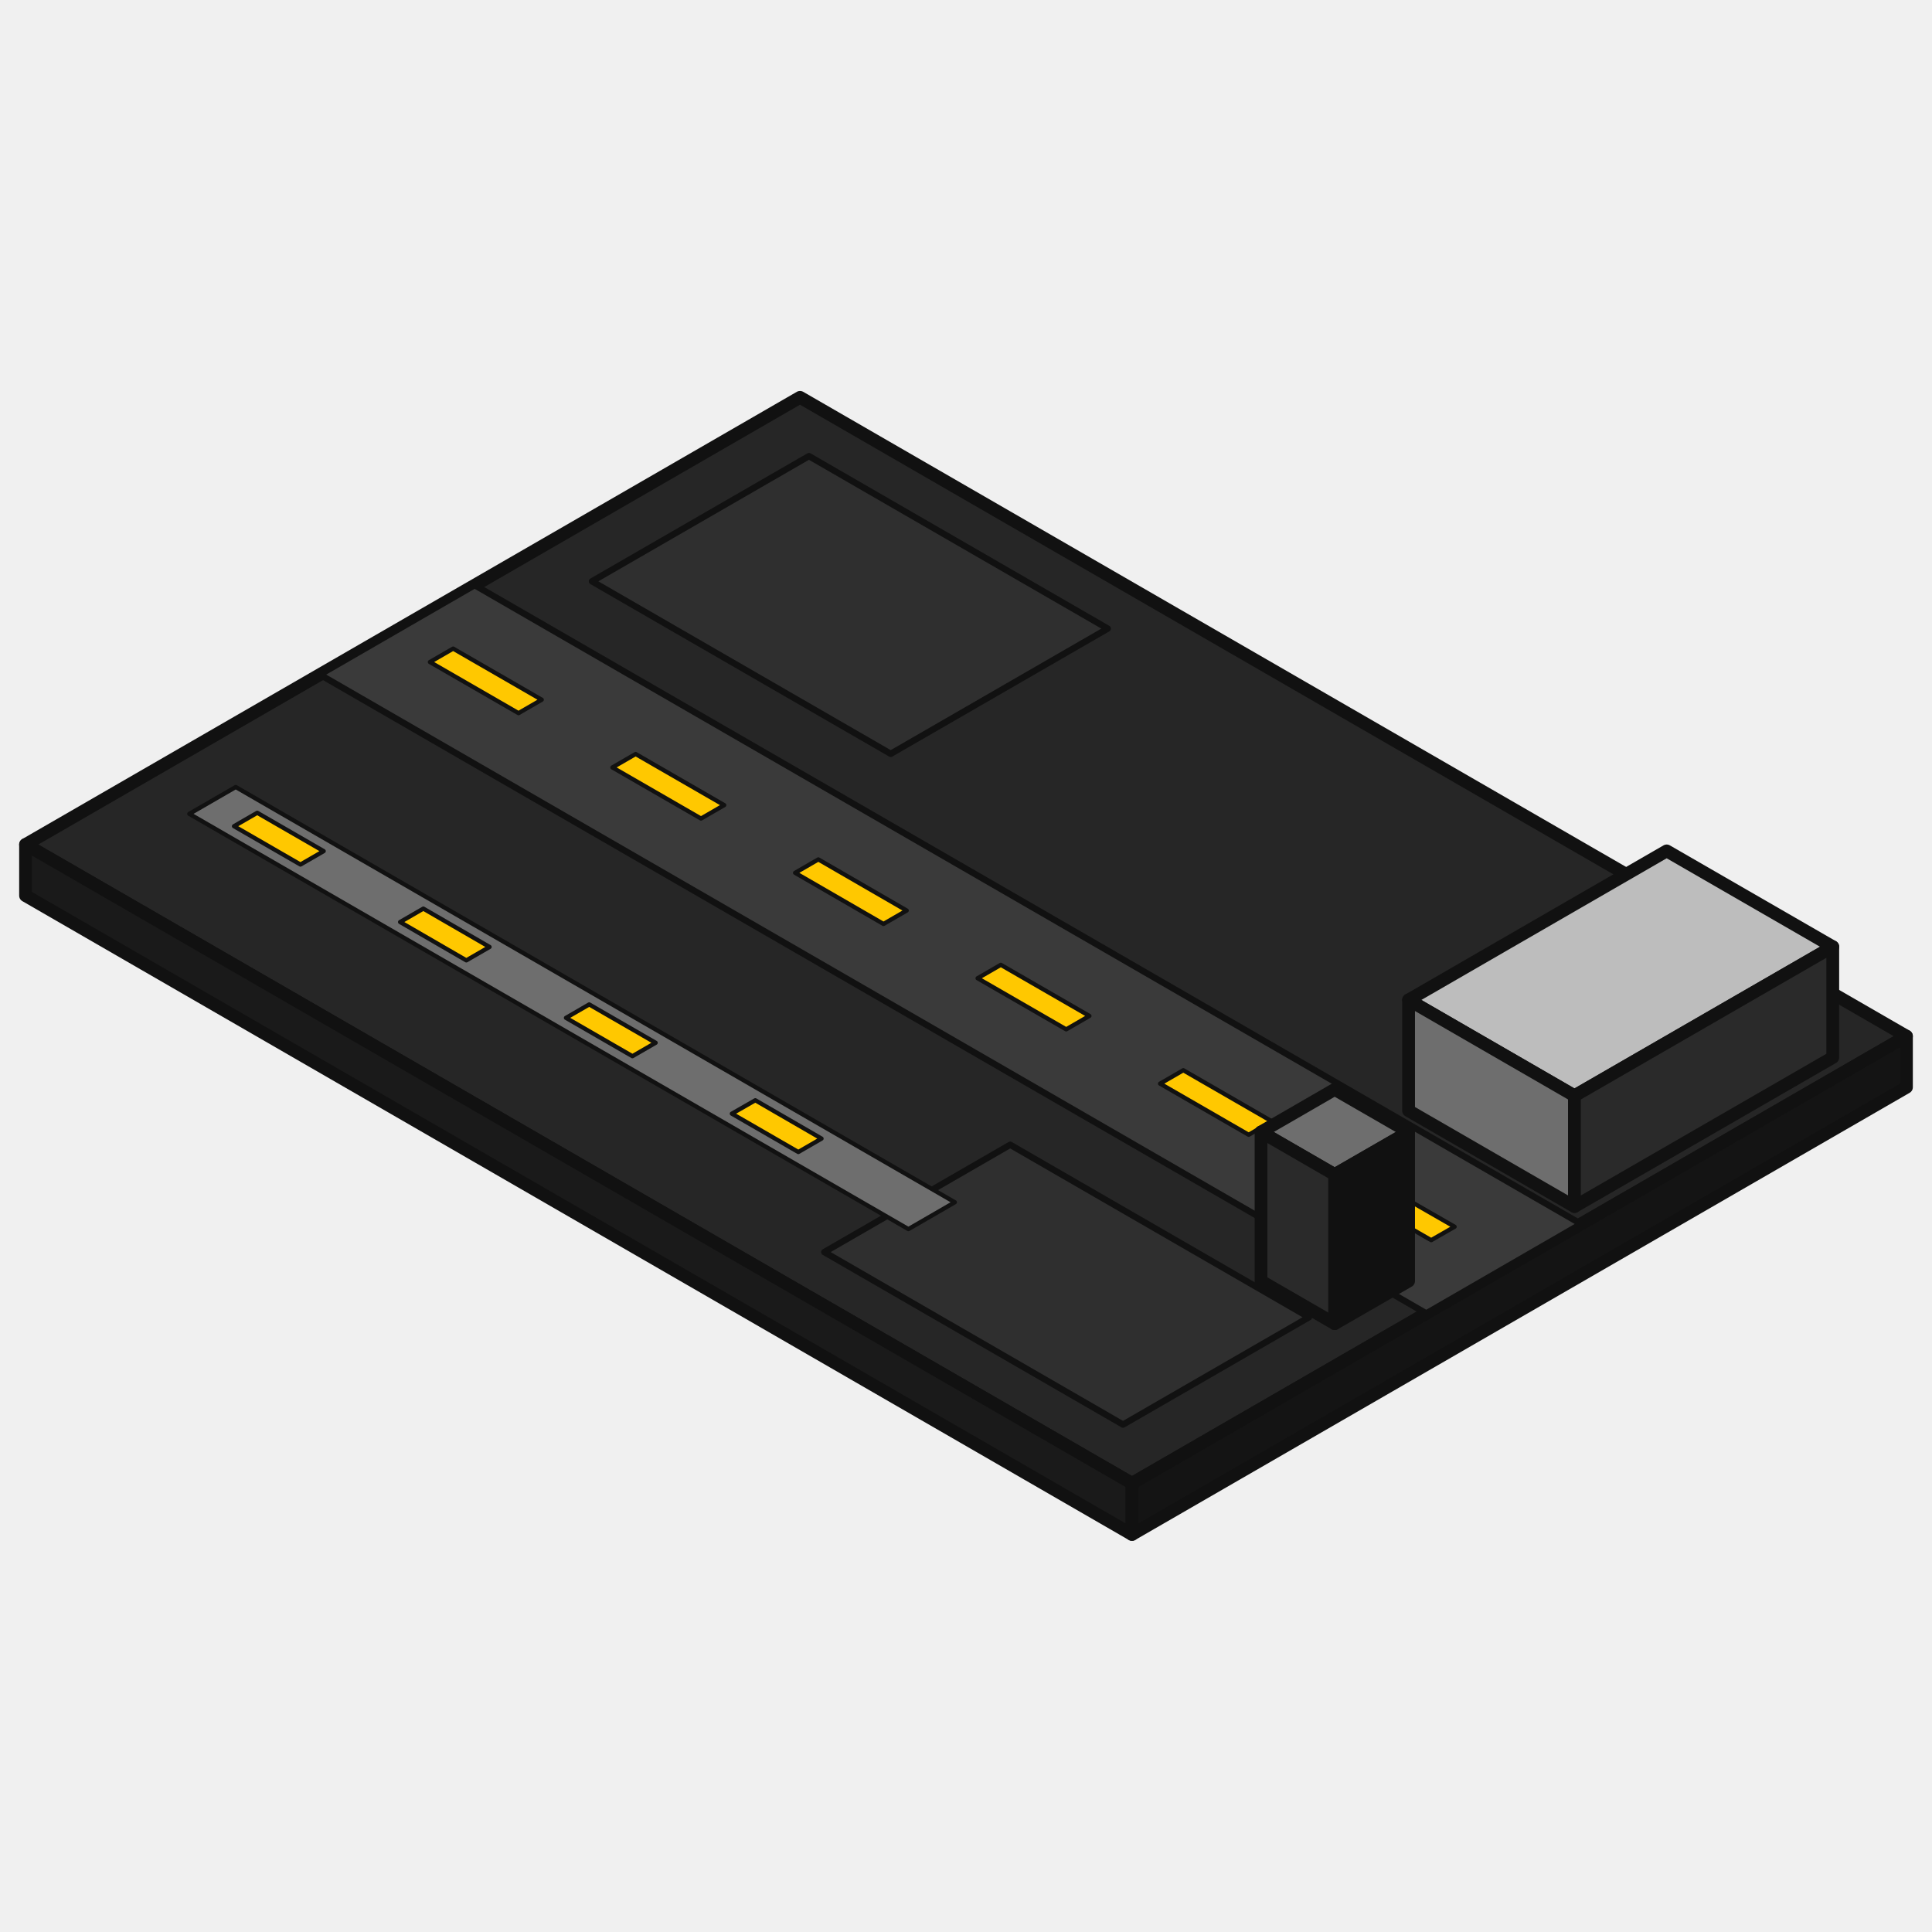
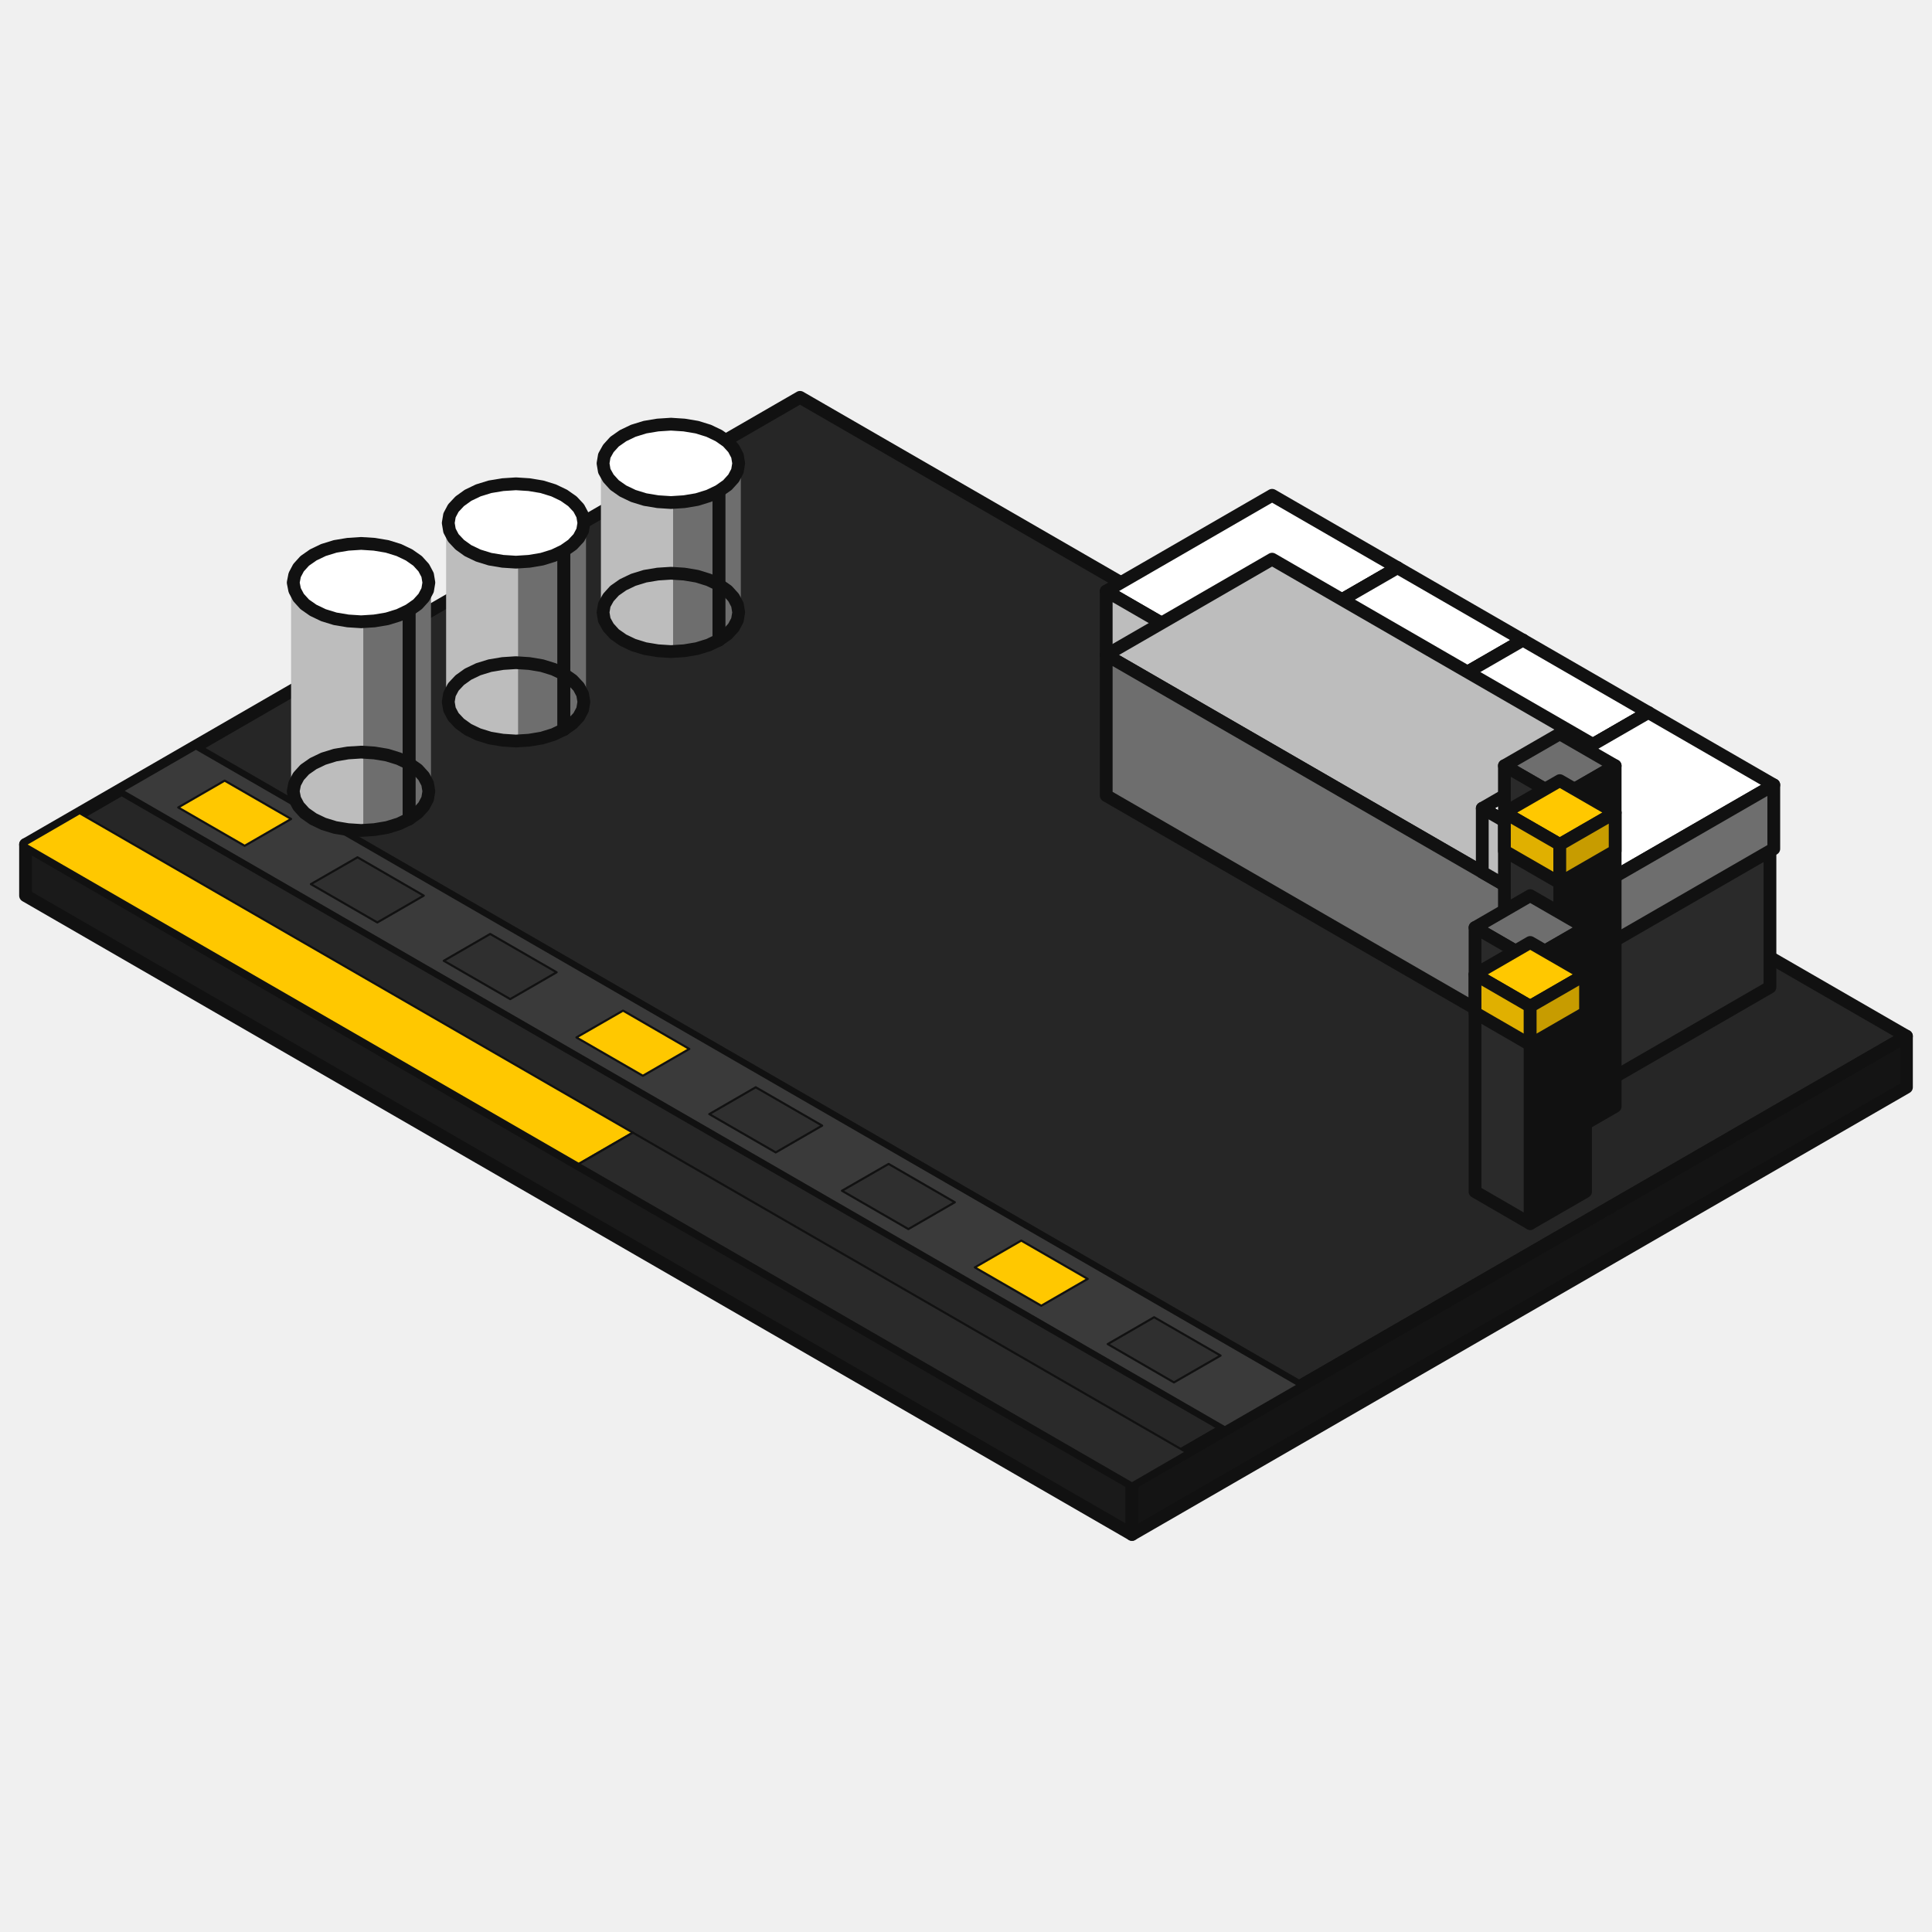
<svg xmlns="http://www.w3.org/2000/svg" viewBox="-375.7 -210.6 907.3 907.3" width="400" height="400">
  <polygon points="0.0,-24.0 519.6,276.0 155.9,486.0 -363.7,186.0" fill="#262626" stroke="#111111" stroke-width="6" stroke-linejoin="round" />
  <polygon points="-363.7,210.0 155.9,510.0 155.9,486.0 -363.7,186.0" fill="#1A1A1A" stroke="#111111" stroke-width="6" stroke-linejoin="round" />
  <polygon points="519.6,300.0 155.9,510.0 155.9,486.0 519.6,276.0" fill="#141414" stroke="#111111" stroke-width="6" stroke-linejoin="round" />
-   <polygon points="-152.8,64.2 366.8,364.2 294.1,406.2 -225.5,106.2" fill="#3A3A3A" stroke="#111111" stroke-width="3" stroke-linejoin="round" />
-   <polygon points="-162.9,94.0 -121.3,118.0 -132.2,124.3 -173.8,100.3" fill="#FFC800" stroke="#111111" stroke-width="2" stroke-linejoin="round" />
-   <polygon points="-77.2,143.5 -35.6,167.5 -46.5,173.8 -88.1,149.8" fill="#FFC800" stroke="#111111" stroke-width="2" stroke-linejoin="round" />
-   <polygon points="8.6,193.0 50.1,217.0 39.2,223.3 -2.3,199.3" fill="#FFC800" stroke="#111111" stroke-width="2" stroke-linejoin="round" />
-   <polygon points="94.3,242.5 135.9,266.5 125.0,272.8 83.4,248.8" fill="#FFC800" stroke="#111111" stroke-width="2" stroke-linejoin="round" />
-   <polygon points="180.0,292.0 221.6,316.0 210.7,322.3 169.1,298.3" fill="#FFC800" stroke="#111111" stroke-width="2" stroke-linejoin="round" />
-   <polygon points="265.8,341.6 307.4,365.5 296.4,371.8 254.9,347.9" fill="#FFC800" stroke="#111111" stroke-width="2" stroke-linejoin="round" />
-   <polygon points="4.2,3.6 144.5,84.6 42.6,143.4 -97.7,62.4" fill="#2F2F2F" stroke="#111111" stroke-width="3" stroke-linejoin="round" />
-   <polygon points="98.7,327.0 239.0,408.0 151.7,458.4 11.4,377.4" fill="#2F2F2F" stroke="#111111" stroke-width="3" stroke-linejoin="round" />
-   <polygon points="407.0,189.0 485.0,234.0 363.7,304.0 285.8,259.0" fill="#BDBDBD" stroke="#111111" stroke-width="6" stroke-linejoin="round" />
-   <polygon points="285.8,311.0 363.7,356.0 363.7,304.0 285.8,259.0" fill="#6E6E6E" stroke="#111111" stroke-width="6" stroke-linejoin="round" />
-   <polygon points="485.0,286.0 363.7,356.0 363.7,304.0 485.0,234.0" fill="#2A2A2A" stroke="#111111" stroke-width="6" stroke-linejoin="round" />
-   <polygon points="251.1,301.0 285.8,321.0 251.1,341.0 216.5,321.0" fill="#6E6E6E" stroke="#111111" stroke-width="6" stroke-linejoin="round" />
-   <polygon points="216.5,391.0 251.1,411.0 251.1,341.0 216.5,321.0" fill="#2A2A2A" stroke="#111111" stroke-width="6" stroke-linejoin="round" />
-   <polygon points="285.8,391.0 251.1,411.0 251.1,341.0 285.8,321.0" fill="#111111" stroke="#111111" stroke-width="6" stroke-linejoin="round" />
-   <polygon points="-265.0,159.0 72.7,354.0 50.9,366.6 -286.8,171.6" fill="#6E6E6E" stroke="#111111" stroke-width="2" stroke-linejoin="round" />
-   <polygon points="-254.9,171.1 -223.7,189.1 -234.6,195.4 -265.8,177.4" fill="#FFC800" stroke="#111111" stroke-width="2" stroke-linejoin="round" />
-   <polygon points="-176.9,216.1 -145.8,234.1 -156.7,240.4 -187.8,222.4" fill="#FFC800" stroke="#111111" stroke-width="2" stroke-linejoin="round" />
-   <polygon points="-99.0,261.1 -67.8,279.1 -78.7,285.4 -109.9,267.4" fill="#FFC800" stroke="#111111" stroke-width="2" stroke-linejoin="round" />
-   <polygon points="-21.0,306.1 10.1,324.1 -0.8,330.4 -32.0,312.4" fill="#FFC800" stroke="#111111" stroke-width="2" stroke-linejoin="round" />
+   <polygon points="-283.7,139.8 235.9,439.8 199.5,460.8 -320.1,160.8" fill="#3A3A3A" stroke="#111111" stroke-width="3" stroke-linejoin="round" />
+   <polygon points="-270.2,156.0 -239.0,174.0 -260.8,186.6 -292.0,168.6" fill="#FFC800" stroke="#111111" stroke-width="1" stroke-linejoin="round" />
+   <polygon points="-207.8,192.0 -176.7,210.0 -198.5,222.6 -229.7,204.6" fill="#2F2F2F" stroke="#111111" stroke-width="1" stroke-linejoin="round" />
+   <polygon points="-145.5,228.0 -114.3,246.0 -136.1,258.6 -167.3,240.6" fill="#2F2F2F" stroke="#111111" stroke-width="1" stroke-linejoin="round" />
+   <polygon points="-83.1,264.0 -52.0,282.0 -73.8,294.6 -105.0,276.6" fill="#FFC800" stroke="#111111" stroke-width="1" stroke-linejoin="round" />
+   <polygon points="-20.8,300.0 10.4,318.0 -11.4,330.6 -42.6,312.6" fill="#2F2F2F" stroke="#111111" stroke-width="1" stroke-linejoin="round" />
+   <polygon points="41.6,336.0 72.7,354.0 50.9,366.6 19.7,348.6" fill="#2F2F2F" stroke="#111111" stroke-width="1" stroke-linejoin="round" />
+   <polygon points="103.9,372.0 135.1,390.0 113.3,402.6 82.1,384.6" fill="#FFC800" stroke="#111111" stroke-width="1" stroke-linejoin="round" />
+   <polygon points="166.3,408.0 197.5,426.0 175.6,438.6 144.5,420.6" fill="#2F2F2F" stroke="#111111" stroke-width="1" stroke-linejoin="round" />
+   <polygon points="-338.3,171.3 -78.5,321.3 -103.9,336.0 -363.7,186.0" fill="#FFC800" stroke="#111111" stroke-width="1" stroke-linejoin="round" />
+   <polygon points="-78.5,321.3 181.3,471.3 155.9,486.0 -103.9,336.0" fill="#2A2A2A" stroke="#111111" stroke-width="1" stroke-linejoin="round" />
+   <polygon points="-38.1,90.0 -42.9,92.3 -42.9,22.3 -38.1,20.0" fill="#6E6E6E" stroke="#6E6E6E" stroke-width="2" />
+   <polygon points="-42.9,92.3 -48.4,94.0 -48.4,24.0 -42.9,22.3" fill="#6E6E6E" stroke="#6E6E6E" stroke-width="2" />
+   <polygon points="-48.4,94.0 -54.4,95.0 -54.4,25.0 -48.4,24.0" fill="#6E6E6E" stroke="#6E6E6E" stroke-width="2" />
+   <polygon points="-54.4,95.0 -60.6,95.4 -60.6,25.4 -54.4,25.0" fill="#6E6E6E" stroke="#6E6E6E" stroke-width="2" />
+   <polygon points="-60.6,95.4 -66.8,95.0 -66.8,25.0 -60.6,25.4" fill="#BDBDBD" stroke="#BDBDBD" stroke-width="2" />
+   <polygon points="-66.8,95.0 -72.8,94.0 -72.8,24.0 -66.8,25.0" fill="#BDBDBD" stroke="#BDBDBD" stroke-width="2" />
+   <polygon points="-72.8,94.0 -78.3,92.3 -78.3,22.3 -72.8,24.0" fill="#BDBDBD" stroke="#BDBDBD" stroke-width="2" />
+   <polygon points="-78.3,92.3 -83.1,90.0 -83.1,20.0 -78.3,22.3" fill="#BDBDBD" stroke="#BDBDBD" stroke-width="2" />
+   <polygon points="-83.1,90.0 -87.1,87.2 -87.1,17.2 -83.1,20.0" fill="#BDBDBD" stroke="#BDBDBD" stroke-width="2" />
+   <polygon points="-87.1,87.2 -90.0,84.0 -90.0,14.0 -87.1,17.2" fill="#BDBDBD" stroke="#BDBDBD" stroke-width="2" />
+   <polygon points="-90.0,84.0 -91.9,80.6 -91.9,10.6 -90.0,14.0" fill="#BDBDBD" stroke="#BDBDBD" stroke-width="2" />
+   <polygon points="-91.9,80.6 -92.5,77.0 -92.5,7.0 -91.9,10.6" fill="#BDBDBD" stroke="#BDBDBD" stroke-width="2" />
+   <polygon points="-28.8,77.0 -29.4,80.6 -29.4,10.6 -28.8,7.0" fill="#6E6E6E" stroke="#6E6E6E" stroke-width="2" />
+   <polygon points="-29.4,80.6 -31.2,84.0 -31.2,14.0 -29.4,10.6" fill="#6E6E6E" stroke="#6E6E6E" stroke-width="2" />
+   <polygon points="-31.2,84.0 -34.1,87.2 -34.1,17.2 -31.2,14.0" fill="#6E6E6E" stroke="#6E6E6E" stroke-width="2" />
+   <polygon points="-34.1,87.2 -38.1,90.0 -38.1,20.0 -34.1,17.2" fill="#6E6E6E" stroke="#6E6E6E" stroke-width="2" />
+   <polyline points="-38.1,90.0 -42.9,92.3 -48.4,94.0 -54.4,95.0 -60.6,95.4 -66.8,95.0 -72.8,94.0 -78.3,92.3 -83.1,90.0 -87.1,87.2 -90.0,84.0 -91.9,80.6 -92.5,77.0 -91.9,73.4 -90.0,70.0 -87.1,66.8 -83.1,64.0 -78.3,61.7 -72.8,60.0 -66.8,59.0 -60.6,58.6 -54.4,59.0 -48.4,60.0 -42.9,61.7 -38.1,64.0 -34.1,66.8 -31.2,70.0 -29.4,73.4 -28.8,77.0 -29.4,80.6 -31.2,84.0 -34.1,87.2 -38.1,90.0" fill="none" stroke="#111111" stroke-width="6" stroke-linejoin="round" stroke-linecap="round" />
+   <polyline points="-38.1,90.0 -38.1,20.0" fill="none" stroke="#111111" stroke-width="6" stroke-linejoin="round" stroke-linecap="round" />
+   <polyline points="-38.1,90.0 -38.1,20.0" fill="none" stroke="#111111" stroke-width="6" stroke-linejoin="round" stroke-linecap="round" />
+   <polygon points="-38.1,20.0 -42.9,22.3 -48.4,24.0 -54.4,25.0 -60.6,25.4 -66.8,25.0 -72.8,24.0 -78.3,22.3 -83.1,20.0 -87.1,17.2 -90.0,14.0 -91.9,10.6 -92.5,7.0 -91.9,3.4 -90.0,-0.0 -87.1,-3.2 -83.1,-6.0 -78.3,-8.3 -72.8,-10.0 -66.8,-11.0 -60.6,-11.4 -54.4,-11.0 -48.4,-10.0 -42.9,-8.3 -38.1,-6.0 -34.1,-3.2 -31.2,-0.0 -29.4,3.4 -28.8,7.0 -29.4,10.6 -31.2,14.0 -34.1,17.2" fill="#FFFFFF" stroke="#111111" stroke-width="6" stroke-linejoin="round" />
+   <polygon points="-110.9,132.0 -115.7,134.3 -115.7,50.3 -110.9,48.0" fill="#6E6E6E" stroke="#6E6E6E" stroke-width="2" />
+   <polygon points="-115.7,134.3 -121.2,136.0 -121.2,52.0 -115.7,50.3" fill="#6E6E6E" stroke="#6E6E6E" stroke-width="2" />
+   <polygon points="-121.2,136.0 -127.2,137.0 -127.2,53.0 -121.2,52.0" fill="#6E6E6E" stroke="#6E6E6E" stroke-width="2" />
+   <polygon points="-127.2,137.0 -133.4,137.4 -133.4,53.4 -127.2,53.0" fill="#6E6E6E" stroke="#6E6E6E" stroke-width="2" />
+   <polygon points="-133.4,137.4 -139.6,137.0 -139.6,53.0 -133.4,53.4" fill="#BDBDBD" stroke="#BDBDBD" stroke-width="2" />
+   <polygon points="-139.6,137.0 -145.6,136.0 -145.6,52.0 -139.6,53.0" fill="#BDBDBD" stroke="#BDBDBD" stroke-width="2" />
+   <polygon points="-145.6,136.0 -151.1,134.3 -151.1,50.3 -145.6,52.0" fill="#BDBDBD" stroke="#BDBDBD" stroke-width="2" />
+   <polygon points="-151.1,134.3 -155.9,132.0 -155.9,48.0 -151.1,50.3" fill="#BDBDBD" stroke="#BDBDBD" stroke-width="2" />
+   <polygon points="-155.9,132.0 -159.8,129.2 -159.8,45.2 -155.9,48.0" fill="#BDBDBD" stroke="#BDBDBD" stroke-width="2" />
+   <polygon points="-159.8,129.2 -162.8,126.0 -162.8,42.0 -159.8,45.2" fill="#BDBDBD" stroke="#BDBDBD" stroke-width="2" />
+   <polygon points="-162.8,126.0 -164.6,122.6 -164.6,38.6 -162.8,42.0" fill="#BDBDBD" stroke="#BDBDBD" stroke-width="2" />
+   <polygon points="-164.6,122.6 -165.2,119.0 -165.2,35.0 -164.6,38.6" fill="#BDBDBD" stroke="#BDBDBD" stroke-width="2" />
+   <polygon points="-101.5,119.0 -102.1,122.6 -102.1,38.6 -101.5,35.0" fill="#6E6E6E" stroke="#6E6E6E" stroke-width="2" />
+   <polygon points="-102.1,122.6 -103.9,126.0 -103.9,42.0 -102.1,38.6" fill="#6E6E6E" stroke="#6E6E6E" stroke-width="2" />
+   <polygon points="-103.9,126.0 -106.9,129.2 -106.9,45.2 -103.9,42.0" fill="#6E6E6E" stroke="#6E6E6E" stroke-width="2" />
+   <polygon points="-106.9,129.2 -110.9,132.0 -110.9,48.0 -106.9,45.2" fill="#6E6E6E" stroke="#6E6E6E" stroke-width="2" />
+   <polyline points="-110.9,132.0 -115.7,134.3 -121.2,136.0 -127.2,137.0 -133.4,137.4 -139.6,137.0 -145.6,136.0 -151.1,134.3 -155.9,132.0 -159.8,129.2 -162.8,126.0 -164.6,122.6 -165.2,119.0 -164.6,115.4 -162.8,112.0 -159.8,108.8 -155.9,106.0 -151.1,103.7 -145.6,102.0 -139.6,101.0 -133.4,100.6 -127.2,101.0 -121.2,102.0 -115.7,103.7 -110.9,106.0 -106.9,108.8 -103.9,112.0 -102.1,115.4 -101.5,119.0 -102.1,122.6 -103.9,126.0 -106.9,129.2 -110.9,132.0" fill="none" stroke="#111111" stroke-width="6" stroke-linejoin="round" stroke-linecap="round" />
+   <polyline points="-110.9,132.0 -110.9,48.0" fill="none" stroke="#111111" stroke-width="6" stroke-linejoin="round" stroke-linecap="round" />
+   <polyline points="-110.9,132.0 -110.9,48.0" fill="none" stroke="#111111" stroke-width="6" stroke-linejoin="round" stroke-linecap="round" />
+   <polygon points="-110.9,48.0 -115.7,50.3 -121.2,52.0 -127.2,53.0 -133.4,53.4 -139.6,53.0 -145.6,52.0 -151.1,50.3 -155.9,48.0 -159.8,45.2 -162.8,42.0 -164.6,38.6 -165.2,35.0 -164.6,31.4 -162.8,28.0 -159.8,24.8 -155.9,22.0 -151.1,19.7 -145.6,18.0 -139.6,17.0 -133.4,16.6 -127.2,17.0 -121.2,18.0 -115.7,19.7 -110.9,22.0 -106.9,24.8 -103.9,28.0 -102.1,31.4 -101.5,35.0 -102.1,38.6 -103.9,42.0 -106.9,45.2" fill="#FFFFFF" stroke="#111111" stroke-width="6" stroke-linejoin="round" />
+   <polygon points="-183.6,174.0 -188.4,176.3 -188.4,78.3 -183.6,76.0" fill="#6E6E6E" stroke="#6E6E6E" stroke-width="2" />
+   <polygon points="-188.4,176.3 -193.9,178.0 -193.9,80.0 -188.4,78.3" fill="#6E6E6E" stroke="#6E6E6E" stroke-width="2" />
+   <polygon points="-193.9,178.0 -199.9,179.0 -199.9,81.0 -193.9,80.0" fill="#6E6E6E" stroke="#6E6E6E" stroke-width="2" />
+   <polygon points="-199.9,179.0 -206.1,179.4 -206.1,81.4 -199.9,81.0" fill="#6E6E6E" stroke="#6E6E6E" stroke-width="2" />
+   <polygon points="-206.1,179.4 -212.3,179.0 -212.3,81.0 -206.1,81.4" fill="#BDBDBD" stroke="#BDBDBD" stroke-width="2" />
+   <polygon points="-212.3,179.0 -218.3,178.0 -218.3,80.0 -212.3,81.0" fill="#BDBDBD" stroke="#BDBDBD" stroke-width="2" />
+   <polygon points="-218.3,178.0 -223.8,176.3 -223.8,78.3 -218.3,80.0" fill="#BDBDBD" stroke="#BDBDBD" stroke-width="2" />
+   <polygon points="-223.8,176.3 -228.6,174.0 -228.6,76.0 -223.8,78.3" fill="#BDBDBD" stroke="#BDBDBD" stroke-width="2" />
+   <polygon points="-228.6,174.0 -232.6,171.2 -232.6,73.2 -228.6,76.0" fill="#BDBDBD" stroke="#BDBDBD" stroke-width="2" />
+   <polygon points="-232.6,171.2 -235.5,168.0 -235.5,70.0 -232.6,73.2" fill="#BDBDBD" stroke="#BDBDBD" stroke-width="2" />
+   <polygon points="-235.5,168.0 -237.3,164.6 -237.3,66.6 -235.5,70.0" fill="#BDBDBD" stroke="#BDBDBD" stroke-width="2" />
+   <polygon points="-237.3,164.6 -238.0,161.0 -238.0,63.0 -237.3,66.6" fill="#BDBDBD" stroke="#BDBDBD" stroke-width="2" />
+   <polygon points="-174.3,161.0 -174.9,164.6 -174.9,66.6 -174.3,63.0" fill="#6E6E6E" stroke="#6E6E6E" stroke-width="2" />
+   <polygon points="-174.9,164.6 -176.7,168.0 -176.7,70.0 -174.9,66.6" fill="#6E6E6E" stroke="#6E6E6E" stroke-width="2" />
+   <polygon points="-176.7,168.0 -179.6,171.2 -179.6,73.2 -176.7,70.0" fill="#6E6E6E" stroke="#6E6E6E" stroke-width="2" />
+   <polygon points="-179.6,171.2 -183.6,174.0 -183.6,76.0 -179.6,73.2" fill="#6E6E6E" stroke="#6E6E6E" stroke-width="2" />
+   <polyline points="-183.6,174.0 -188.4,176.3 -193.9,178.0 -199.9,179.0 -206.1,179.4 -212.3,179.0 -218.3,178.0 -223.8,176.3 -228.6,174.0 -232.6,171.2 -235.5,168.0 -237.3,164.6 -238.0,161.0 -237.3,157.4 -235.5,154.0 -232.6,150.8 -228.6,148.0 -223.8,145.7 -218.3,144.0 -212.3,143.0 -206.1,142.6 -199.9,143.0 -193.9,144.0 -188.4,145.7 -183.6,148.0 -179.6,150.8 -176.7,154.0 -174.9,157.4 -174.3,161.0 -174.9,164.6 -176.7,168.0 -179.6,171.2 -183.6,174.0" fill="none" stroke="#111111" stroke-width="6" stroke-linejoin="round" stroke-linecap="round" />
+   <polyline points="-183.6,174.0 -183.6,76.0" fill="none" stroke="#111111" stroke-width="6" stroke-linejoin="round" stroke-linecap="round" />
+   <polyline points="-183.6,174.0 -183.6,76.0" fill="none" stroke="#111111" stroke-width="6" stroke-linejoin="round" stroke-linecap="round" />
+   <polygon points="-183.6,76.0 -188.4,78.3 -193.9,80.0 -199.9,81.0 -206.1,81.4 -212.3,81.0 -218.3,80.0 -223.8,78.3 -228.6,76.0 -232.6,73.2 -235.5,70.0 -237.3,66.6 -238.0,63.0 -237.3,59.4 -235.5,56.0 -232.6,52.8 -228.6,50.0 -223.8,47.7 -218.3,46.0 -212.3,45.0 -206.1,44.6 -199.9,45.0 -193.9,46.0 -188.4,47.7 -183.6,50.0 -179.6,52.8 -176.7,56.0 -174.9,59.4 -174.3,63.0 -174.9,66.6 -176.7,70.0 -179.6,73.2" fill="#FFFFFF" stroke="#111111" stroke-width="6" stroke-linejoin="round" />
+   <polygon points="221.7,22.0 280.6,56.0 202.6,101.0 143.8,67.0" fill="#FFFFFF" stroke="#111111" stroke-width="6" stroke-linejoin="round" />
+   <polygon points="143.8,97.0 202.6,131.0 202.6,101.0 143.8,67.0" fill="#BDBDBD" stroke="#111111" stroke-width="6" stroke-linejoin="round" />
+   <polygon points="280.6,86.0 202.6,131.0 202.6,101.0 280.6,56.0" fill="#6E6E6E" stroke="#111111" stroke-width="6" stroke-linejoin="round" />
+   <polygon points="280.6,56.0 339.5,90.0 261.5,135.0 202.6,101.0" fill="#FFFFFF" stroke="#111111" stroke-width="6" stroke-linejoin="round" />
+   <polygon points="202.6,131.0 261.5,165.0 261.5,135.0 202.6,101.0" fill="#BDBDBD" stroke="#111111" stroke-width="6" stroke-linejoin="round" />
+   <polygon points="339.5,120.0 261.5,165.0 261.5,135.0 339.5,90.0" fill="#6E6E6E" stroke="#111111" stroke-width="6" stroke-linejoin="round" />
+   <polygon points="339.5,90.0 398.4,124.0 320.4,169.0 261.5,135.0" fill="#FFFFFF" stroke="#111111" stroke-width="6" stroke-linejoin="round" />
+   <polygon points="261.5,165.0 320.4,199.0 320.4,169.0 261.5,135.0" fill="#BDBDBD" stroke="#111111" stroke-width="6" stroke-linejoin="round" />
+   <polygon points="398.4,154.0 320.4,199.0 320.4,169.0 398.4,124.0" fill="#6E6E6E" stroke="#111111" stroke-width="6" stroke-linejoin="round" />
+   <polygon points="221.7,52.0 455.5,187.0 377.6,232.0 143.8,97.0" fill="#BDBDBD" stroke="#111111" stroke-width="6" stroke-linejoin="round" />
+   <polygon points="143.8,163.0 377.6,298.0 377.6,232.0 143.8,97.0" fill="#6E6E6E" stroke="#111111" stroke-width="6" stroke-linejoin="round" />
+   <polygon points="455.5,253.0 377.6,298.0 377.6,232.0 455.5,187.0" fill="#2A2A2A" stroke="#111111" stroke-width="6" stroke-linejoin="round" />
+   <polygon points="398.4,124.0 457.3,158.0 379.3,203.0 320.4,169.0" fill="#FFFFFF" stroke="#111111" stroke-width="6" stroke-linejoin="round" />
+   <polygon points="320.4,199.0 379.3,233.0 379.3,203.0 320.4,169.0" fill="#BDBDBD" stroke="#111111" stroke-width="6" stroke-linejoin="round" />
+   <polygon points="457.3,188.0 379.3,233.0 379.3,203.0 457.3,158.0" fill="#6E6E6E" stroke="#111111" stroke-width="6" stroke-linejoin="round" />
+   <polygon points="356.8,134.0 382.8,149.0 356.8,164.0 330.8,149.0" fill="#6E6E6E" stroke="#111111" stroke-width="6" stroke-linejoin="round" />
+   <polygon points="330.8,309.0 356.8,324.0 356.8,164.0 330.8,149.0" fill="#2A2A2A" stroke="#111111" stroke-width="6" stroke-linejoin="round" />
+   <polygon points="382.8,309.0 356.8,324.0 356.8,164.0 382.8,149.0" fill="#111111" stroke="#111111" stroke-width="6" stroke-linejoin="round" />
+   <polygon points="356.8,156.0 382.8,171.0 356.8,186.0 330.8,171.0" fill="#FFC800" stroke="#111111" stroke-width="6" stroke-linejoin="round" />
+   <polygon points="330.8,189.0 356.8,204.0 356.8,186.0 330.8,171.0" fill="#E0B000" stroke="#111111" stroke-width="6" stroke-linejoin="round" />
+   <polygon points="382.8,189.0 356.8,204.0 356.8,186.0 382.8,171.0" fill="#C79C00" stroke="#111111" stroke-width="6" stroke-linejoin="round" />
+   <polygon points="342.9,210.0 368.9,225.0 342.9,240.0 317.0,225.0" fill="#6E6E6E" stroke="#111111" stroke-width="6" stroke-linejoin="round" />
+   <polygon points="317.0,349.0 342.9,364.0 342.9,240.0 317.0,225.0" fill="#2A2A2A" stroke="#111111" stroke-width="6" stroke-linejoin="round" />
+   <polygon points="368.9,349.0 342.9,364.0 342.9,240.0 368.9,225.0" fill="#111111" stroke="#111111" stroke-width="6" stroke-linejoin="round" />
+   <polygon points="342.9,232.0 368.9,247.0 342.9,262.0 317.0,247.0" fill="#FFC800" stroke="#111111" stroke-width="6" stroke-linejoin="round" />
+   <polygon points="317.0,265.0 342.9,280.0 342.9,262.0 317.0,247.0" fill="#E0B000" stroke="#111111" stroke-width="6" stroke-linejoin="round" />
+   <polygon points="368.9,265.0 342.9,280.0 342.9,262.0 368.9,247.0" fill="#C79C00" stroke="#111111" stroke-width="6" stroke-linejoin="round" />
</svg>
